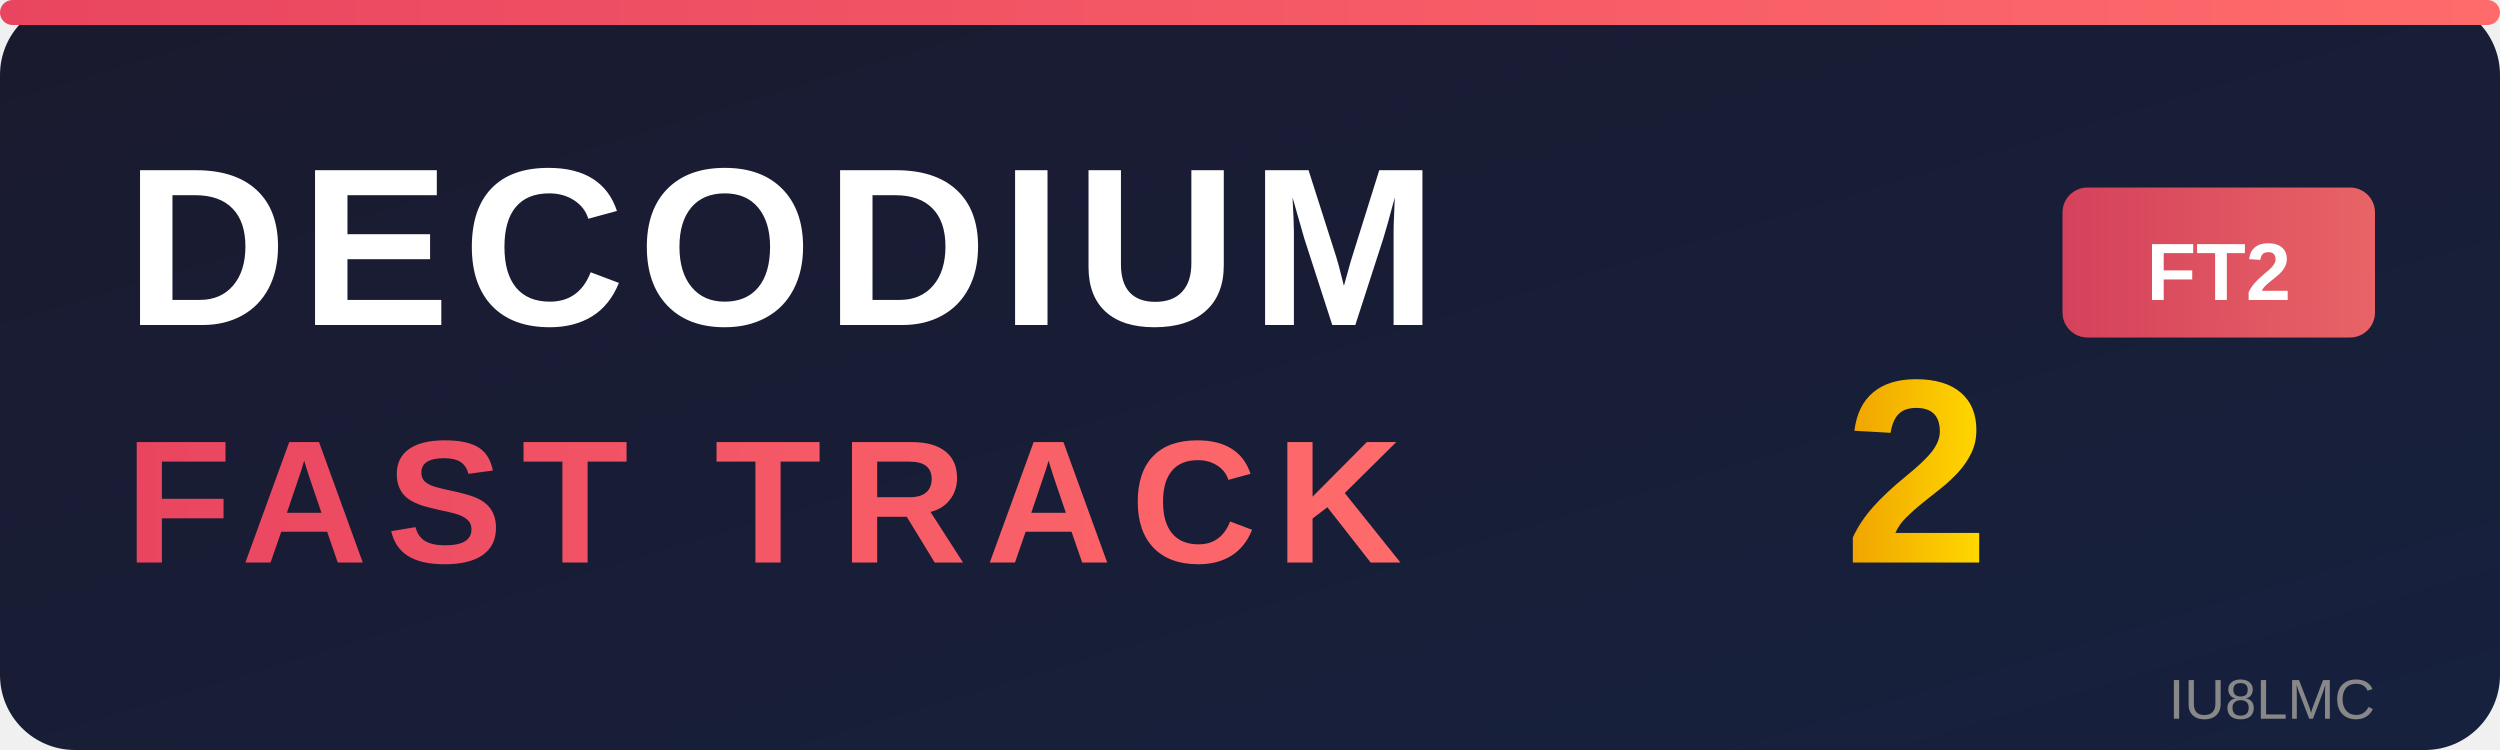
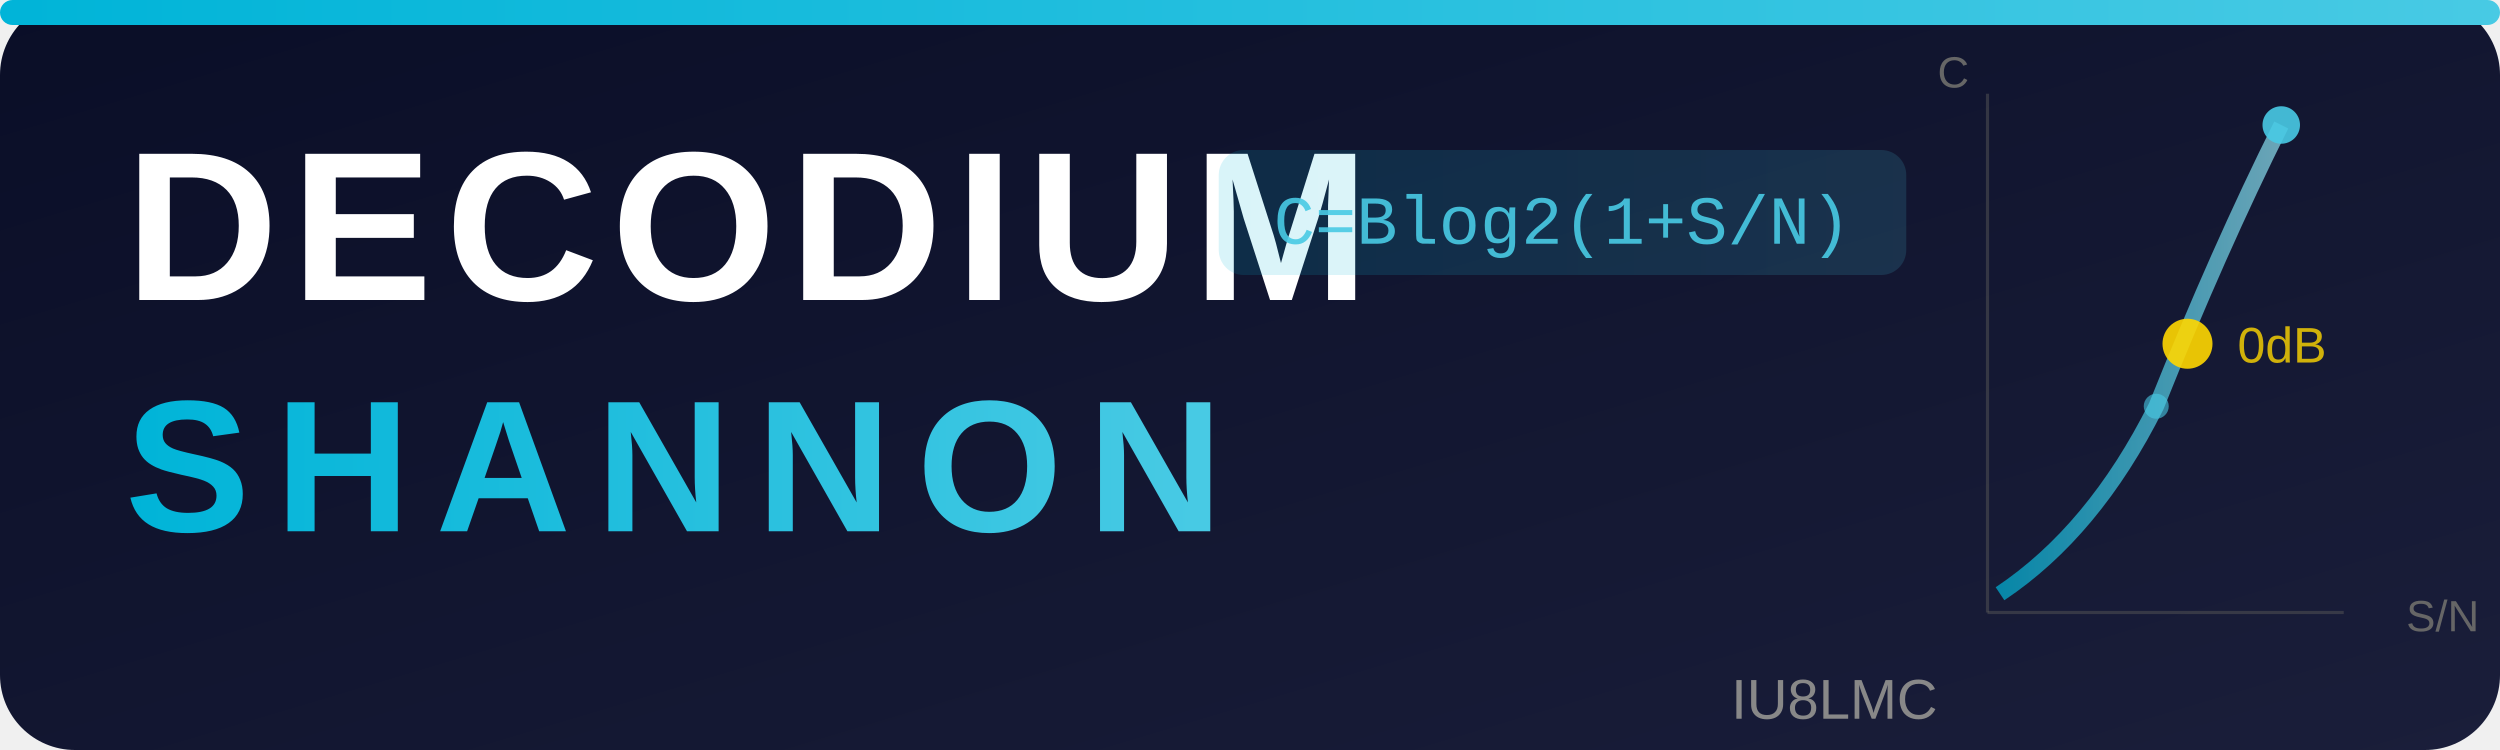
<svg xmlns="http://www.w3.org/2000/svg" viewBox="0 0 400 120">
  <defs>
    <linearGradient id="bg" x1="0%" y1="0%" x2="100%" y2="100%">
-       <stop offset="0%" style="stop-color:#1a1a2e" />
-       <stop offset="100%" style="stop-color:#16213e" />
+       <stop offset="0%" style="stop-color:#0a0e27" />
+       <stop offset="100%" style="stop-color:#1a1e3a" />
    </linearGradient>
    <linearGradient id="accent" x1="0%" y1="0%" x2="100%" y2="0%">
-       <stop offset="0%" style="stop-color:#e94560" />
-       <stop offset="100%" style="stop-color:#ff6b6b" />
+       <stop offset="0%" style="stop-color:#00b4d8" />
+       <stop offset="100%" style="stop-color:#48cae4" />
    </linearGradient>
    <linearGradient id="gold" x1="0%" y1="0%" x2="100%" y2="0%">
      <stop offset="0%" style="stop-color:#f0a500" />
      <stop offset="100%" style="stop-color:#ffd700" />
    </linearGradient>
+     <linearGradient id="curve" x1="0%" y1="0%" x2="100%" y2="0%">
+       <stop offset="0%" style="stop-color:#00b4d8" />
+       <stop offset="50%" style="stop-color:#48cae4" />
+       <stop offset="100%" style="stop-color:#90e0ef" />
+     </linearGradient>
  </defs>
  <rect width="400" height="120" rx="12" fill="url(#bg)" />
  <rect x="0" y="0" width="400" height="4" rx="2" fill="url(#accent)" />
-   <text x="20" y="52" font-family="Segoe UI,Arial,sans-serif" font-size="36" font-weight="bold" fill="#ffffff" letter-spacing="2">DECODIUM</text>
-   <text x="20" y="90" font-family="Segoe UI,Arial,sans-serif" font-size="28" font-weight="bold" fill="url(#accent)" letter-spacing="3">FAST TRACK</text>
-   <text x="295" y="90" font-family="Segoe UI,Arial,sans-serif" font-size="42" font-weight="900" fill="url(#gold)">2</text>
-   <rect x="330" y="30" width="50" height="24" rx="4" fill="url(#accent)" opacity="0.9" />
-   <text x="355" y="48" font-family="Segoe UI,Arial,sans-serif" font-size="13" font-weight="bold" fill="#ffffff" text-anchor="middle">FT2</text>
-   <line x1="20" y1="100" x2="380" y2="100" stroke="url(#gold)" stroke-width="1.5" opacity="0.5" />
-   <text x="380" y="115" font-family="Segoe UI,Arial,sans-serif" font-size="9" fill="#888" text-anchor="end">IU8LMC</text>
+   <path d="M 320,95 Q 335,85 345,65 Q 355,40 365,20" stroke="url(#curve)" stroke-width="2.5" fill="none" opacity="0.7" />
+   <circle cx="365" cy="20" r="3" fill="#48cae4" opacity="0.9" />
+   <circle cx="345" cy="65" r="2" fill="#48cae4" opacity="0.6" />
+   <circle cx="350" cy="55" r="4" fill="#ffd700" opacity="0.9" />
+   <text x="358" y="58" font-family="Segoe UI,Arial,sans-serif" font-size="8" fill="#ffd700" opacity="0.8">0dB</text>
+   <line x1="318" y1="98" x2="375" y2="98" stroke="#555" stroke-width="0.5" opacity="0.5" />
+   <line x1="318" y1="98" x2="318" y2="15" stroke="#555" stroke-width="0.5" opacity="0.5" />
+   <text x="385" y="101" font-family="Segoe UI,Arial,sans-serif" font-size="7" fill="#666">S/N</text>
+   <text x="310" y="14" font-family="Segoe UI,Arial,sans-serif" font-size="7" fill="#666">C</text>
+   <text x="20" y="48" font-family="Segoe UI,Arial,sans-serif" font-size="34" font-weight="bold" fill="#ffffff" letter-spacing="2">DECODIUM</text>
+   <text x="20" y="85" font-family="Segoe UI,Arial,sans-serif" font-size="30" font-weight="bold" fill="url(#accent)" letter-spacing="4">SHANNON</text>
+   <rect x="195" y="24" width="110" height="20" rx="4" fill="url(#accent)" opacity="0.15" />
+   <text x="250" y="39" font-family="Courier New,monospace" font-size="11" fill="#48cae4" text-anchor="middle" opacity="0.9">C=Blog2(1+S/N)</text>
+   <line x1="20" y1="100" x2="310" y2="100" stroke="url(#gold)" stroke-width="1.5" opacity="0.5" />
+   <text x="310" y="115" font-family="Segoe UI,Arial,sans-serif" font-size="9" fill="#888" text-anchor="end">IU8LMC</text>
</svg>
